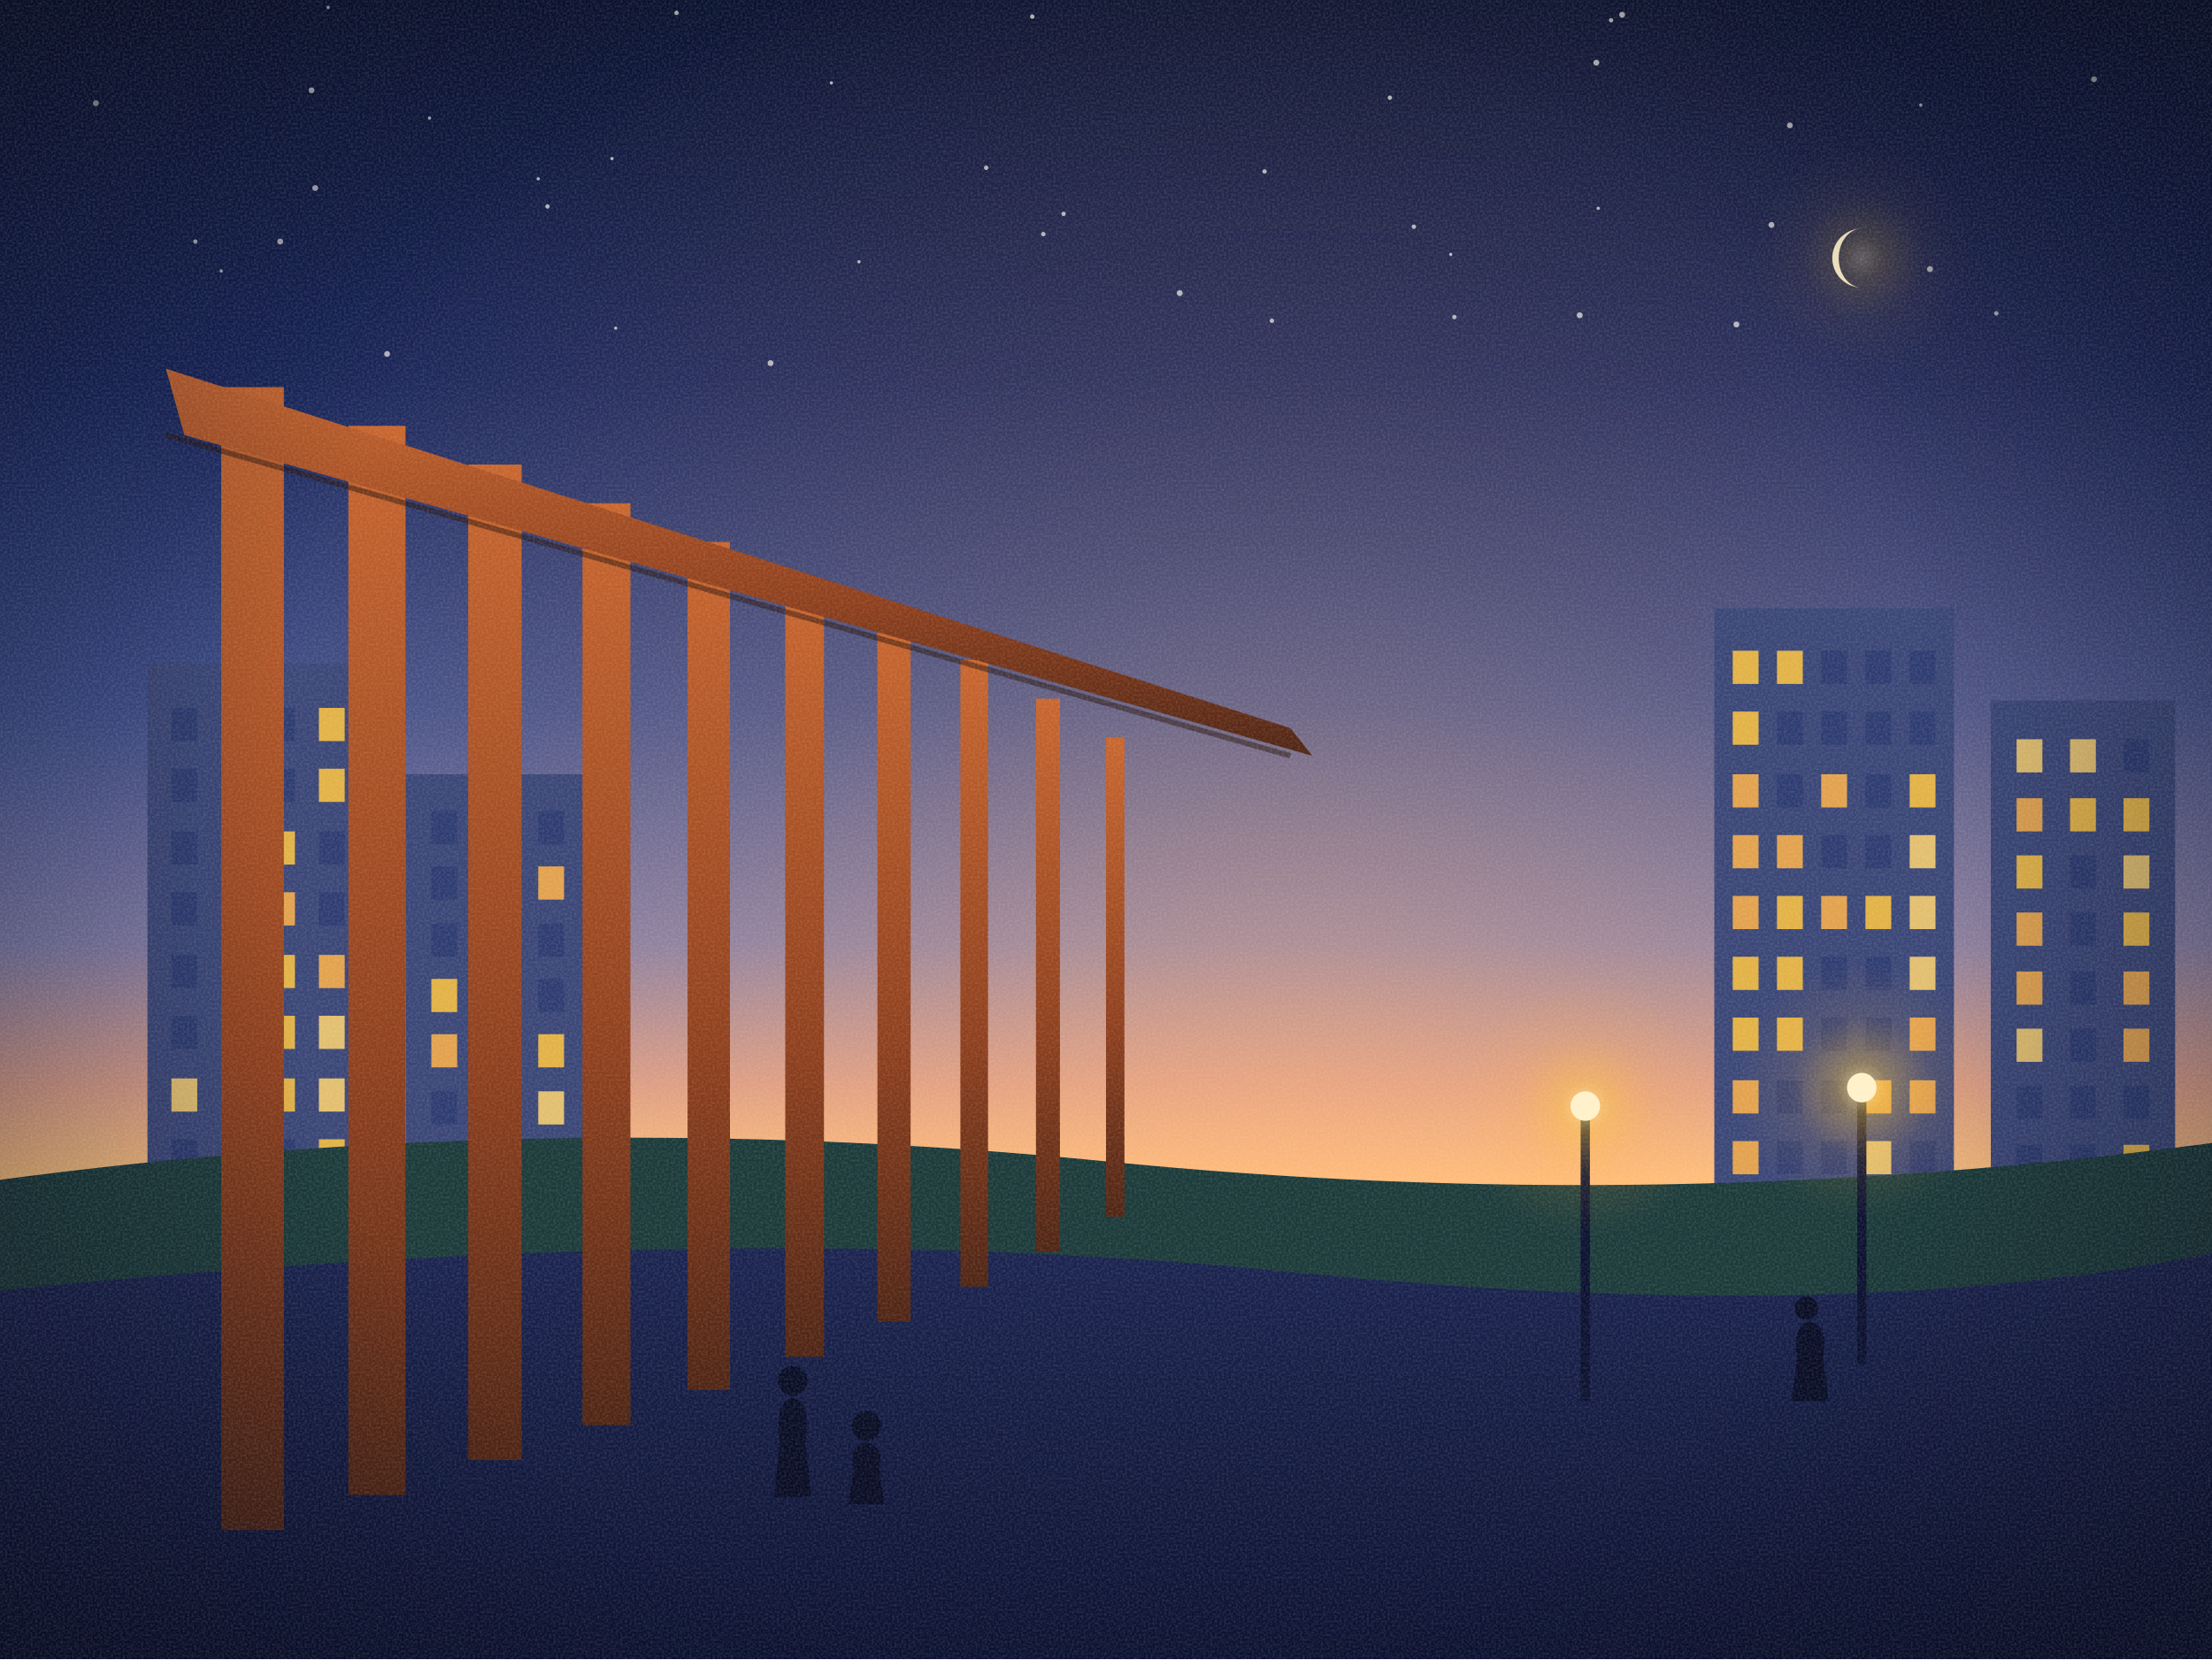
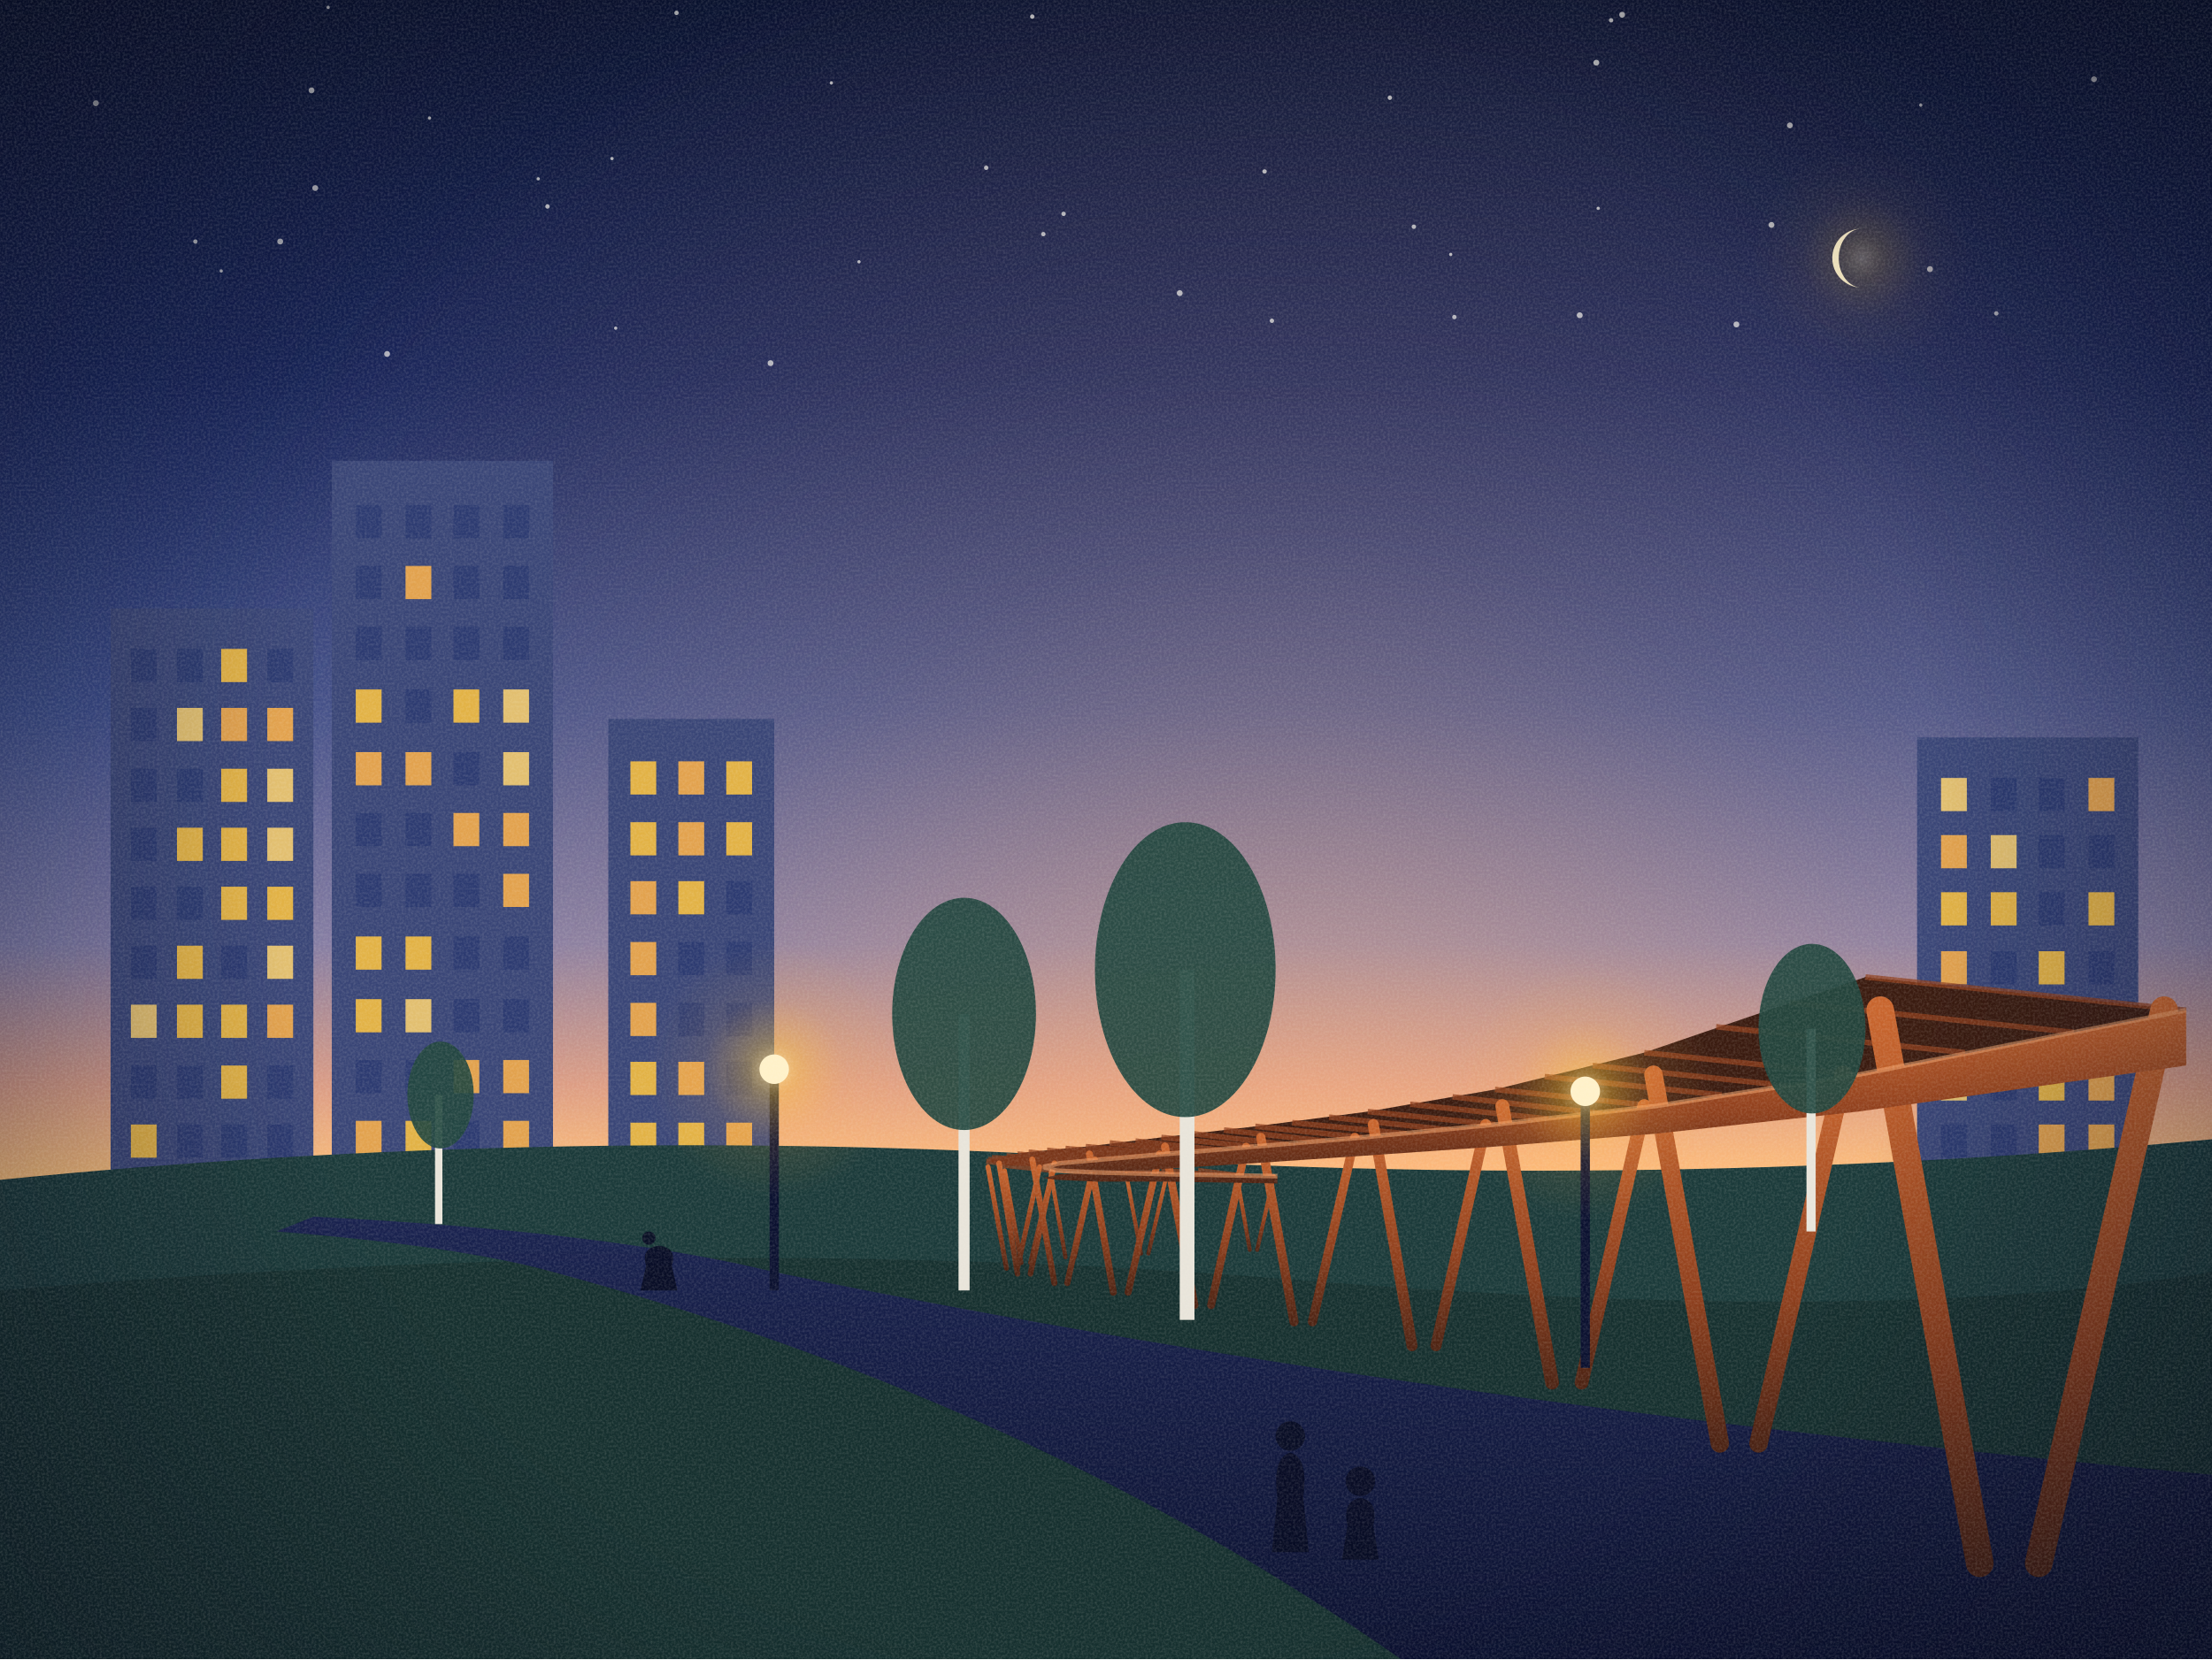
<svg xmlns="http://www.w3.org/2000/svg" viewBox="0 0 1200 900" width="1200" height="900" role="img" aria-labelledby="t d">
  <defs>
    <linearGradient id="sky" x1="0" y1="0" x2="0" y2="640" gradientUnits="userSpaceOnUse">
      <stop offset="0" stop-color="#0A1230" />
      <stop offset=".32" stop-color="#17245A" />
      <stop offset=".6" stop-color="#3B4C8A" />
      <stop offset=".8" stop-color="#7C79A6" />
      <stop offset=".92" stop-color="#D79A86" />
      <stop offset="1" stop-color="#FFC27A" />
    </linearGradient>
    <radialGradient id="zar" cx="700" cy="640" r="700" gradientUnits="userSpaceOnUse">
      <stop offset="0" stop-color="#FFB27A" stop-opacity=".5" />
      <stop offset=".5" stop-color="#FFB27A" stop-opacity=".16" />
      <stop offset="1" stop-color="#FFB27A" stop-opacity="0" />
    </radialGradient>
    <radialGradient id="gl">
      <stop offset="0" stop-color="#FFE7A6" stop-opacity=".95" />
      <stop offset=".2" stop-color="#FFC53D" stop-opacity=".5" />
      <stop offset=".55" stop-color="#FFB347" stop-opacity=".14" />
      <stop offset="1" stop-color="#FFB347" stop-opacity="0" />
    </radialGradient>
    <radialGradient id="vig" cx="600" cy="450" r="820" gradientUnits="userSpaceOnUse">
      <stop offset=".55" stop-color="#050818" stop-opacity="0" />
      <stop offset="1" stop-color="#050818" stop-opacity=".62" />
    </radialGradient>
    <linearGradient id="gnd" x1="0" y1="0" x2="0" y2="1">
      <stop offset="0" stop-color="#1A2350" />
      <stop offset="1" stop-color="#0B1130" />
    </linearGradient>
    <linearGradient id="rust" x1="0" y1="0" x2="0" y2="1">
      <stop offset="0" stop-color="#C8652E" />
      <stop offset=".6" stop-color="#8E3F1D" />
      <stop offset="1" stop-color="#4E2414" />
    </linearGradient>
    <linearGradient id="gold" x1="0" y1="0" x2="1" y2="1">
      <stop offset="0" stop-color="#FFE29A" />
      <stop offset=".45" stop-color="#E0A93E" />
      <stop offset="1" stop-color="#8E6420" />
    </linearGradient>
    <linearGradient id="water" x1="0" y1="0" x2="0" y2="1">
      <stop offset="0" stop-color="#D79A86" stop-opacity=".55" />
      <stop offset=".35" stop-color="#3B4C8A" />
      <stop offset="1" stop-color="#0E1638" />
    </linearGradient>
    <filter id="blur" x="-30%" y="-30%" width="160%" height="160%">
      <feGaussianBlur stdDeviation="12" />
    </filter>
    <filter id="grain" x="0" y="0" width="100%" height="100%">
      <feTurbulence type="fractalNoise" baseFrequency=".8" numOctaves="2" seed="7" stitchTiles="stitch" />
      <feColorMatrix values="0 0 0 0 1 0 0 0 0 .95 0 0 0 0 .85 0 0 0 .5 -.18" />
    </filter>
  </defs>
  <rect width="1200" height="900" fill="url(#sky)" />
  <rect width="1200" height="900" fill="url(#zar)" />
  <g fill="#F3F1EA" opacity=".7">
    <circle cx="971" cy="68" r="1.6" />
    <circle cx="1083" cy="170" r="1.2" />
    <circle cx="292" cy="97" r="0.9" />
    <circle cx="767" cy="123" r="1.2" />
    <circle cx="942" cy="176" r="1.6" />
    <circle cx="466" cy="142" r="0.9" />
    <circle cx="297" cy="112" r="1.2" />
    <circle cx="332" cy="86" r="0.9" />
    <circle cx="120" cy="147" r="0.9" />
    <circle cx="152" cy="131" r="1.6" />
    <circle cx="690" cy="174" r="1.2" />
    <circle cx="178" cy="4" r="0.9" />
    <circle cx="1042" cy="57" r="0.9" />
    <circle cx="867" cy="113" r="0.9" />
    <circle cx="866" cy="34" r="1.6" />
    <circle cx="640" cy="159" r="1.6" />
    <circle cx="334" cy="178" r="0.9" />
    <circle cx="1136" cy="43" r="1.6" />
    <circle cx="171" cy="102" r="1.6" />
    <circle cx="857" cy="171" r="1.6" />
    <circle cx="961" cy="122" r="1.6" />
    <circle cx="787" cy="138" r="0.9" />
    <circle cx="169" cy="49" r="1.6" />
    <circle cx="535" cy="91" r="1.2" />
    <circle cx="789" cy="172" r="1.2" />
    <circle cx="233" cy="64" r="0.9" />
    <circle cx="686" cy="93" r="1.2" />
    <circle cx="1047" cy="146" r="1.6" />
    <circle cx="367" cy="7" r="1.2" />
    <circle cx="880" cy="8" r="1.6" />
    <circle cx="52" cy="56" r="1.6" />
    <circle cx="874" cy="11" r="1.2" />
    <circle cx="418" cy="197" r="1.6" />
    <circle cx="210" cy="192" r="1.6" />
    <circle cx="451" cy="45" r="0.9" />
    <circle cx="560" cy="9" r="1.2" />
    <circle cx="566" cy="127" r="1.2" />
    <circle cx="106" cy="131" r="1.2" />
    <circle cx="754" cy="53" r="1.2" />
    <circle cx="577" cy="116" r="1.2" />
  </g>
  <circle cx="1010" cy="140" r="60" fill="url(#gl)" opacity=".35" />
  <path d="M1010 124a16 16 0 1 0 0 32a12.5 16 0 1 1 0 -32Z" fill="#FFF1C9" />
-   <rect x="80" y="360" width="120" height="300" fill="#3A4677" />
-   <rect x="93" y="384" width="14" height="18" fill="#2B3A70" opacity="0.9" />
-   <rect x="93" y="417" width="14" height="18" fill="#2B3A70" opacity="0.9" />
-   <rect x="93" y="451" width="14" height="18" fill="#2B3A70" opacity="0.9" />
-   <rect x="93" y="484" width="14" height="18" fill="#2B3A70" opacity="0.9" />
-   <rect x="93" y="518" width="14" height="18" fill="#2B3A70" opacity="0.9" />
-   <rect x="93" y="551" width="14" height="18" fill="#2B3A70" opacity="0.9" />
-   <rect x="93" y="585" width="14" height="18" fill="#FFD56E" opacity="0.85" />
-   <rect x="93" y="618" width="14" height="18" fill="#2B3A70" opacity="0.9" />
-   <rect x="120" y="384" width="14" height="18" fill="#FFC53D" opacity="0.85" />
-   <rect x="120" y="417" width="14" height="18" fill="#2B3A70" opacity="0.9" />
-   <rect x="120" y="451" width="14" height="18" fill="#FFD56E" opacity="0.85" />
-   <rect x="120" y="484" width="14" height="18" fill="#2B3A70" opacity="0.9" />
-   <rect x="120" y="518" width="14" height="18" fill="#FFC53D" opacity="0.85" />
-   <rect x="120" y="551" width="14" height="18" fill="#2B3A70" opacity="0.9" />
-   <rect x="120" y="585" width="14" height="18" fill="#FFC53D" opacity="0.85" />
-   <rect x="120" y="618" width="14" height="18" fill="#FFC53D" opacity="0.85" />
-   <rect x="146" y="384" width="14" height="18" fill="#2B3A70" opacity="0.9" />
-   <rect x="146" y="417" width="14" height="18" fill="#2B3A70" opacity="0.9" />
-   <rect x="146" y="451" width="14" height="18" fill="#FFC53D" opacity="0.85" />
-   <rect x="146" y="484" width="14" height="18" fill="#FFB347" opacity="0.85" />
-   <rect x="146" y="518" width="14" height="18" fill="#FFC53D" opacity="0.85" />
-   <rect x="146" y="551" width="14" height="18" fill="#FFC53D" opacity="0.85" />
-   <rect x="146" y="585" width="14" height="18" fill="#FFC53D" opacity="0.85" />
-   <rect x="146" y="618" width="14" height="18" fill="#2B3A70" opacity="0.9" />
-   <rect x="173" y="384" width="14" height="18" fill="#FFC53D" opacity="0.85" />
-   <rect x="173" y="417" width="14" height="18" fill="#FFC53D" opacity="0.85" />
-   <rect x="173" y="451" width="14" height="18" fill="#2B3A70" opacity="0.9" />
-   <rect x="173" y="484" width="14" height="18" fill="#2B3A70" opacity="0.9" />
-   <rect x="173" y="518" width="14" height="18" fill="#FFB347" opacity="0.85" />
-   <rect x="173" y="551" width="14" height="18" fill="#FFD56E" opacity="0.85" />
-   <rect x="173" y="585" width="14" height="18" fill="#FFD56E" opacity="0.85" />
-   <rect x="173" y="618" width="14" height="18" fill="#FFC53D" opacity="0.85" />
-   <rect x="220" y="420" width="100" height="240" fill="#3A4677" />
-   <rect x="234" y="440" width="14" height="18" fill="#2B3A70" opacity="0.9" />
-   <rect x="234" y="470" width="14" height="18" fill="#2B3A70" opacity="0.9" />
-   <rect x="234" y="501" width="14" height="18" fill="#2B3A70" opacity="0.9" />
-   <rect x="234" y="531" width="14" height="18" fill="#FFC53D" opacity="0.85" />
-   <rect x="234" y="561" width="14" height="18" fill="#FFB347" opacity="0.85" />
-   <rect x="234" y="592" width="14" height="18" fill="#2B3A70" opacity="0.9" />
-   <rect x="234" y="622" width="14" height="18" fill="#2B3A70" opacity="0.9" />
-   <rect x="263" y="440" width="14" height="18" fill="#FFC53D" opacity="0.85" />
-   <rect x="263" y="470" width="14" height="18" fill="#FFC53D" opacity="0.85" />
-   <rect x="263" y="501" width="14" height="18" fill="#2B3A70" opacity="0.9" />
-   <rect x="263" y="531" width="14" height="18" fill="#FFB347" opacity="0.85" />
-   <rect x="263" y="561" width="14" height="18" fill="#2B3A70" opacity="0.9" />
-   <rect x="263" y="592" width="14" height="18" fill="#FFB347" opacity="0.85" />
-   <rect x="263" y="622" width="14" height="18" fill="#2B3A70" opacity="0.9" />
-   <rect x="292" y="440" width="14" height="18" fill="#2B3A70" opacity="0.9" />
-   <rect x="292" y="470" width="14" height="18" fill="#FFB347" opacity="0.85" />
-   <rect x="292" y="501" width="14" height="18" fill="#2B3A70" opacity="0.9" />
-   <rect x="292" y="531" width="14" height="18" fill="#2B3A70" opacity="0.9" />
-   <rect x="292" y="561" width="14" height="18" fill="#FFC53D" opacity="0.85" />
-   <rect x="292" y="592" width="14" height="18" fill="#FFD56E" opacity="0.85" />
-   <rect x="292" y="622" width="14" height="18" fill="#2B3A70" opacity="0.9" />
-   <rect x="930" y="330" width="130" height="330" fill="#3A4677" />
-   <rect x="940" y="353" width="14" height="18" fill="#FFC53D" opacity="0.85" />
-   <rect x="940" y="386" width="14" height="18" fill="#FFC53D" opacity="0.85" />
-   <rect x="940" y="420" width="14" height="18" fill="#FFB347" opacity="0.85" />
-   <rect x="940" y="453" width="14" height="18" fill="#FFB347" opacity="0.85" />
-   <rect x="940" y="486" width="14" height="18" fill="#FFB347" opacity="0.85" />
-   <rect x="940" y="519" width="14" height="18" fill="#FFC53D" opacity="0.85" />
-   <rect x="940" y="552" width="14" height="18" fill="#FFC53D" opacity="0.85" />
-   <rect x="940" y="586" width="14" height="18" fill="#FFB347" opacity="0.85" />
-   <rect x="940" y="619" width="14" height="18" fill="#FFB347" opacity="0.85" />
-   <rect x="964" y="353" width="14" height="18" fill="#FFC53D" opacity="0.85" />
-   <rect x="964" y="386" width="14" height="18" fill="#2B3A70" opacity="0.9" />
-   <rect x="964" y="420" width="14" height="18" fill="#2B3A70" opacity="0.9" />
-   <rect x="964" y="453" width="14" height="18" fill="#FFB347" opacity="0.85" />
-   <rect x="964" y="486" width="14" height="18" fill="#FFC53D" opacity="0.85" />
-   <rect x="964" y="519" width="14" height="18" fill="#FFC53D" opacity="0.85" />
-   <rect x="964" y="552" width="14" height="18" fill="#FFC53D" opacity="0.85" />
-   <rect x="964" y="586" width="14" height="18" fill="#2B3A70" opacity="0.9" />
-   <rect x="964" y="619" width="14" height="18" fill="#2B3A70" opacity="0.9" />
-   <rect x="988" y="353" width="14" height="18" fill="#2B3A70" opacity="0.9" />
-   <rect x="988" y="386" width="14" height="18" fill="#2B3A70" opacity="0.9" />
-   <rect x="988" y="420" width="14" height="18" fill="#FFB347" opacity="0.85" />
-   <rect x="988" y="453" width="14" height="18" fill="#2B3A70" opacity="0.9" />
-   <rect x="988" y="486" width="14" height="18" fill="#FFB347" opacity="0.85" />
-   <rect x="988" y="519" width="14" height="18" fill="#2B3A70" opacity="0.9" />
-   <rect x="988" y="552" width="14" height="18" fill="#2B3A70" opacity="0.9" />
-   <rect x="988" y="586" width="14" height="18" fill="#2B3A70" opacity="0.9" />
-   <rect x="988" y="619" width="14" height="18" fill="#2B3A70" opacity="0.9" />
-   <rect x="1012" y="353" width="14" height="18" fill="#2B3A70" opacity="0.9" />
-   <rect x="1012" y="386" width="14" height="18" fill="#2B3A70" opacity="0.9" />
-   <rect x="1012" y="420" width="14" height="18" fill="#2B3A70" opacity="0.9" />
-   <rect x="1012" y="453" width="14" height="18" fill="#2B3A70" opacity="0.9" />
-   <rect x="1012" y="486" width="14" height="18" fill="#FFC53D" opacity="0.85" />
-   <rect x="1012" y="519" width="14" height="18" fill="#2B3A70" opacity="0.9" />
-   <rect x="1012" y="552" width="14" height="18" fill="#2B3A70" opacity="0.9" />
-   <rect x="1012" y="586" width="14" height="18" fill="#FFB347" opacity="0.85" />
-   <rect x="1012" y="619" width="14" height="18" fill="#FFD56E" opacity="0.85" />
-   <rect x="1036" y="353" width="14" height="18" fill="#2B3A70" opacity="0.9" />
-   <rect x="1036" y="386" width="14" height="18" fill="#2B3A70" opacity="0.9" />
-   <rect x="1036" y="420" width="14" height="18" fill="#FFC53D" opacity="0.85" />
-   <rect x="1036" y="453" width="14" height="18" fill="#FFD56E" opacity="0.85" />
-   <rect x="1036" y="486" width="14" height="18" fill="#FFD56E" opacity="0.85" />
-   <rect x="1036" y="519" width="14" height="18" fill="#FFD56E" opacity="0.85" />
-   <rect x="1036" y="552" width="14" height="18" fill="#FFB347" opacity="0.85" />
-   <rect x="1036" y="586" width="14" height="18" fill="#FFB347" opacity="0.85" />
-   <rect x="1036" y="619" width="14" height="18" fill="#2B3A70" opacity="0.9" />
-   <rect x="1080" y="380" width="100" height="280" fill="#3A4677" />
-   <rect x="1094" y="401" width="14" height="18" fill="#FFD56E" opacity="0.85" />
-   <rect x="1094" y="433" width="14" height="18" fill="#FFB347" opacity="0.85" />
-   <rect x="1094" y="464" width="14" height="18" fill="#FFC53D" opacity="0.85" />
-   <rect x="1094" y="495" width="14" height="18" fill="#FFB347" opacity="0.85" />
-   <rect x="1094" y="527" width="14" height="18" fill="#FFB347" opacity="0.85" />
-   <rect x="1094" y="558" width="14" height="18" fill="#FFD56E" opacity="0.85" />
-   <rect x="1094" y="589" width="14" height="18" fill="#2B3A70" opacity="0.9" />
-   <rect x="1094" y="621" width="14" height="18" fill="#2B3A70" opacity="0.9" />
-   <rect x="1123" y="401" width="14" height="18" fill="#FFD56E" opacity="0.85" />
-   <rect x="1123" y="433" width="14" height="18" fill="#FFC53D" opacity="0.85" />
-   <rect x="1123" y="464" width="14" height="18" fill="#2B3A70" opacity="0.9" />
-   <rect x="1123" y="495" width="14" height="18" fill="#2B3A70" opacity="0.9" />
-   <rect x="1123" y="527" width="14" height="18" fill="#2B3A70" opacity="0.9" />
-   <rect x="1123" y="558" width="14" height="18" fill="#2B3A70" opacity="0.9" />
-   <rect x="1123" y="589" width="14" height="18" fill="#2B3A70" opacity="0.9" />
-   <rect x="1123" y="621" width="14" height="18" fill="#2B3A70" opacity="0.9" />
-   <rect x="1152" y="401" width="14" height="18" fill="#2B3A70" opacity="0.9" />
-   <rect x="1152" y="433" width="14" height="18" fill="#FFC53D" opacity="0.85" />
-   <rect x="1152" y="464" width="14" height="18" fill="#FFD56E" opacity="0.85" />
-   <rect x="1152" y="495" width="14" height="18" fill="#FFC53D" opacity="0.85" />
-   <rect x="1152" y="527" width="14" height="18" fill="#FFB347" opacity="0.85" />
-   <rect x="1152" y="558" width="14" height="18" fill="#FFB347" opacity="0.85" />
-   <rect x="1152" y="589" width="14" height="18" fill="#2B3A70" opacity="0.9" />
-   <rect x="1152" y="621" width="14" height="18" fill="#FFC53D" opacity="0.85" />
-   <path d="M0 640Q300 600 600 630T1200 620V900H0Z" fill="#1B3A3A" />
-   <path d="M0 700Q400 660 700 690T1200 680V900H0Z" fill="url(#gnd)" />
-   <rect x="120" y="210" width="34" height="620" fill="url(#rust)" />
-   <rect x="189" y="231" width="31" height="580" fill="url(#rust)" />
-   <rect x="254" y="252" width="29" height="540" fill="url(#rust)" />
-   <rect x="316" y="273" width="26" height="500" fill="url(#rust)" />
-   <rect x="373" y="294" width="23" height="460" fill="url(#rust)" />
-   <rect x="426" y="316" width="21" height="420" fill="url(#rust)" />
-   <rect x="476" y="337" width="18" height="380" fill="url(#rust)" />
-   <rect x="521" y="358" width="15" height="340" fill="url(#rust)" />
-   <rect x="562" y="379" width="13" height="300" fill="url(#rust)" />
-   <rect x="600" y="400" width="10" height="260" fill="url(#rust)" />
-   <path d="M90 200L700 395L712 410L100 236Z" fill="url(#rust)" />
-   <path d="M90 236L700 410" stroke="#2A140B" stroke-width="3" opacity=".5" />
-   <path d="M860 760v-160" stroke="#0B1130" stroke-width="5" />
-   <circle cx="860" cy="600" r="70" fill="url(#gl)" opacity=".8" />
-   <circle cx="860" cy="600" r="8" fill="#FFF1C9" />
-   <path d="M1010 740v-150" stroke="#0B1130" stroke-width="5" />
-   <circle cx="1010" cy="590" r="70" fill="url(#gl)" opacity=".8" />
-   <circle cx="1010" cy="590" r="8" fill="#FFF1C9" />
+   <rect x="60" y="330" width="110" height="320" fill="#3A4677" />
+   <rect x="71" y="352" width="14" height="18" fill="#2B3A70" opacity="0.9" />
+   <rect x="71" y="384" width="14" height="18" fill="#2B3A70" opacity="0.9" />
+   <rect x="71" y="417" width="14" height="18" fill="#2B3A70" opacity="0.9" />
+   <rect x="71" y="449" width="14" height="18" fill="#2B3A70" opacity="0.9" />
+   <rect x="71" y="481" width="14" height="18" fill="#2B3A70" opacity="0.9" />
+   <rect x="71" y="513" width="14" height="18" fill="#2B3A70" opacity="0.9" />
+   <rect x="71" y="545" width="14" height="18" fill="#FFD56E" opacity="0.85" />
+   <rect x="71" y="578" width="14" height="18" fill="#2B3A70" opacity="0.9" />
+   <rect x="71" y="610" width="14" height="18" fill="#FFC53D" opacity="0.85" />
+   <rect x="96" y="352" width="14" height="18" fill="#2B3A70" opacity="0.9" />
+   <rect x="96" y="384" width="14" height="18" fill="#FFD56E" opacity="0.85" />
+   <rect x="96" y="417" width="14" height="18" fill="#2B3A70" opacity="0.9" />
+   <rect x="96" y="449" width="14" height="18" fill="#FFC53D" opacity="0.85" />
+   <rect x="96" y="481" width="14" height="18" fill="#2B3A70" opacity="0.9" />
+   <rect x="96" y="513" width="14" height="18" fill="#FFC53D" opacity="0.85" />
+   <rect x="96" y="545" width="14" height="18" fill="#FFC53D" opacity="0.85" />
+   <rect x="96" y="578" width="14" height="18" fill="#2B3A70" opacity="0.9" />
+   <rect x="96" y="610" width="14" height="18" fill="#2B3A70" opacity="0.9" />
+   <rect x="120" y="352" width="14" height="18" fill="#FFC53D" opacity="0.85" />
+   <rect x="120" y="384" width="14" height="18" fill="#FFB347" opacity="0.85" />
+   <rect x="120" y="417" width="14" height="18" fill="#FFC53D" opacity="0.85" />
+   <rect x="120" y="449" width="14" height="18" fill="#FFC53D" opacity="0.85" />
+   <rect x="120" y="481" width="14" height="18" fill="#FFC53D" opacity="0.85" />
+   <rect x="120" y="513" width="14" height="18" fill="#2B3A70" opacity="0.9" />
+   <rect x="120" y="545" width="14" height="18" fill="#FFC53D" opacity="0.85" />
+   <rect x="120" y="578" width="14" height="18" fill="#FFC53D" opacity="0.85" />
+   <rect x="120" y="610" width="14" height="18" fill="#2B3A70" opacity="0.9" />
+   <rect x="145" y="352" width="14" height="18" fill="#2B3A70" opacity="0.9" />
+   <rect x="145" y="384" width="14" height="18" fill="#FFB347" opacity="0.85" />
+   <rect x="145" y="417" width="14" height="18" fill="#FFD56E" opacity="0.85" />
+   <rect x="145" y="449" width="14" height="18" fill="#FFD56E" opacity="0.85" />
+   <rect x="145" y="481" width="14" height="18" fill="#FFC53D" opacity="0.85" />
+   <rect x="145" y="513" width="14" height="18" fill="#FFD56E" opacity="0.85" />
+   <rect x="145" y="545" width="14" height="18" fill="#FFB347" opacity="0.85" />
+   <rect x="145" y="578" width="14" height="18" fill="#2B3A70" opacity="0.9" />
+   <rect x="145" y="610" width="14" height="18" fill="#2B3A70" opacity="0.9" />
+   <rect x="180" y="250" width="120" height="400" fill="#3A4677" />
+   <rect x="193" y="274" width="14" height="18" fill="#2B3A70" opacity="0.9" />
+   <rect x="193" y="307" width="14" height="18" fill="#2B3A70" opacity="0.9" />
+   <rect x="193" y="340" width="14" height="18" fill="#2B3A70" opacity="0.9" />
+   <rect x="193" y="374" width="14" height="18" fill="#FFC53D" opacity="0.85" />
+   <rect x="193" y="408" width="14" height="18" fill="#FFB347" opacity="0.85" />
+   <rect x="193" y="441" width="14" height="18" fill="#2B3A70" opacity="0.9" />
+   <rect x="193" y="474" width="14" height="18" fill="#2B3A70" opacity="0.9" />
+   <rect x="193" y="508" width="14" height="18" fill="#FFC53D" opacity="0.85" />
+   <rect x="193" y="542" width="14" height="18" fill="#FFC53D" opacity="0.85" />
+   <rect x="193" y="575" width="14" height="18" fill="#2B3A70" opacity="0.9" />
+   <rect x="193" y="608" width="14" height="18" fill="#FFB347" opacity="0.85" />
+   <rect x="220" y="274" width="14" height="18" fill="#2B3A70" opacity="0.9" />
+   <rect x="220" y="307" width="14" height="18" fill="#FFB347" opacity="0.85" />
+   <rect x="220" y="340" width="14" height="18" fill="#2B3A70" opacity="0.9" />
+   <rect x="220" y="374" width="14" height="18" fill="#2B3A70" opacity="0.9" />
+   <rect x="220" y="408" width="14" height="18" fill="#FFB347" opacity="0.85" />
+   <rect x="220" y="441" width="14" height="18" fill="#2B3A70" opacity="0.9" />
+   <rect x="220" y="474" width="14" height="18" fill="#2B3A70" opacity="0.9" />
+   <rect x="220" y="508" width="14" height="18" fill="#FFC53D" opacity="0.85" />
+   <rect x="220" y="542" width="14" height="18" fill="#FFD56E" opacity="0.85" />
+   <rect x="220" y="575" width="14" height="18" fill="#2B3A70" opacity="0.9" />
+   <rect x="220" y="608" width="14" height="18" fill="#FFC53D" opacity="0.85" />
+   <rect x="246" y="274" width="14" height="18" fill="#2B3A70" opacity="0.9" />
+   <rect x="246" y="307" width="14" height="18" fill="#2B3A70" opacity="0.9" />
+   <rect x="246" y="340" width="14" height="18" fill="#2B3A70" opacity="0.9" />
+   <rect x="246" y="374" width="14" height="18" fill="#FFC53D" opacity="0.85" />
+   <rect x="246" y="408" width="14" height="18" fill="#2B3A70" opacity="0.9" />
+   <rect x="246" y="441" width="14" height="18" fill="#FFB347" opacity="0.85" />
+   <rect x="246" y="474" width="14" height="18" fill="#2B3A70" opacity="0.9" />
+   <rect x="246" y="508" width="14" height="18" fill="#2B3A70" opacity="0.9" />
+   <rect x="246" y="542" width="14" height="18" fill="#2B3A70" opacity="0.9" />
+   <rect x="246" y="575" width="14" height="18" fill="#FFB347" opacity="0.85" />
+   <rect x="246" y="608" width="14" height="18" fill="#2B3A70" opacity="0.9" />
+   <rect x="273" y="274" width="14" height="18" fill="#2B3A70" opacity="0.9" />
+   <rect x="273" y="307" width="14" height="18" fill="#2B3A70" opacity="0.9" />
+   <rect x="273" y="340" width="14" height="18" fill="#2B3A70" opacity="0.9" />
+   <rect x="273" y="374" width="14" height="18" fill="#FFD56E" opacity="0.85" />
+   <rect x="273" y="408" width="14" height="18" fill="#FFD56E" opacity="0.85" />
+   <rect x="273" y="441" width="14" height="18" fill="#FFB347" opacity="0.85" />
+   <rect x="273" y="474" width="14" height="18" fill="#FFB347" opacity="0.85" />
+   <rect x="273" y="508" width="14" height="18" fill="#2B3A70" opacity="0.9" />
+   <rect x="273" y="542" width="14" height="18" fill="#2B3A70" opacity="0.9" />
+   <rect x="273" y="575" width="14" height="18" fill="#FFB347" opacity="0.85" />
+   <rect x="273" y="608" width="14" height="18" fill="#FFB347" opacity="0.85" />
+   <rect x="330" y="390" width="90" height="260" fill="#3A4677" />
+   <rect x="342" y="413" width="14" height="18" fill="#FFC53D" opacity="0.85" />
+   <rect x="342" y="446" width="14" height="18" fill="#FFC53D" opacity="0.85" />
+   <rect x="342" y="478" width="14" height="18" fill="#FFB347" opacity="0.85" />
+   <rect x="342" y="511" width="14" height="18" fill="#FFB347" opacity="0.85" />
+   <rect x="342" y="544" width="14" height="18" fill="#FFB347" opacity="0.85" />
+   <rect x="342" y="576" width="14" height="18" fill="#FFC53D" opacity="0.85" />
+   <rect x="342" y="609" width="14" height="18" fill="#FFC53D" opacity="0.85" />
+   <rect x="368" y="413" width="14" height="18" fill="#FFB347" opacity="0.85" />
+   <rect x="368" y="446" width="14" height="18" fill="#FFB347" opacity="0.85" />
+   <rect x="368" y="478" width="14" height="18" fill="#FFC53D" opacity="0.85" />
+   <rect x="368" y="511" width="14" height="18" fill="#2B3A70" opacity="0.9" />
+   <rect x="368" y="544" width="14" height="18" fill="#2B3A70" opacity="0.9" />
+   <rect x="368" y="576" width="14" height="18" fill="#FFB347" opacity="0.85" />
+   <rect x="368" y="609" width="14" height="18" fill="#FFC53D" opacity="0.85" />
+   <rect x="394" y="413" width="14" height="18" fill="#FFC53D" opacity="0.85" />
+   <rect x="394" y="446" width="14" height="18" fill="#FFC53D" opacity="0.85" />
+   <rect x="394" y="478" width="14" height="18" fill="#2B3A70" opacity="0.9" />
+   <rect x="394" y="511" width="14" height="18" fill="#2B3A70" opacity="0.9" />
+   <rect x="394" y="544" width="14" height="18" fill="#2B3A70" opacity="0.9" />
+   <rect x="394" y="576" width="14" height="18" fill="#2B3A70" opacity="0.9" />
+   <rect x="394" y="609" width="14" height="18" fill="#FFB347" opacity="0.85" />
+   <rect x="1040" y="400" width="120" height="250" fill="#3A4677" />
+   <rect x="1053" y="422" width="14" height="18" fill="#FFD56E" opacity="0.85" />
+   <rect x="1053" y="453" width="14" height="18" fill="#FFB347" opacity="0.85" />
+   <rect x="1053" y="484" width="14" height="18" fill="#FFC53D" opacity="0.85" />
+   <rect x="1053" y="516" width="14" height="18" fill="#FFB347" opacity="0.85" />
+   <rect x="1053" y="548" width="14" height="18" fill="#FFB347" opacity="0.85" />
+   <rect x="1053" y="579" width="14" height="18" fill="#FFD56E" opacity="0.85" />
+   <rect x="1053" y="610" width="14" height="18" fill="#2B3A70" opacity="0.9" />
+   <rect x="1080" y="422" width="14" height="18" fill="#2B3A70" opacity="0.9" />
+   <rect x="1080" y="453" width="14" height="18" fill="#FFD56E" opacity="0.85" />
+   <rect x="1080" y="484" width="14" height="18" fill="#FFC53D" opacity="0.85" />
+   <rect x="1080" y="516" width="14" height="18" fill="#2B3A70" opacity="0.9" />
+   <rect x="1080" y="548" width="14" height="18" fill="#2B3A70" opacity="0.9" />
+   <rect x="1080" y="579" width="14" height="18" fill="#2B3A70" opacity="0.9" />
+   <rect x="1080" y="610" width="14" height="18" fill="#2B3A70" opacity="0.9" />
+   <rect x="1106" y="422" width="14" height="18" fill="#2B3A70" opacity="0.9" />
+   <rect x="1106" y="453" width="14" height="18" fill="#2B3A70" opacity="0.9" />
+   <rect x="1106" y="484" width="14" height="18" fill="#2B3A70" opacity="0.9" />
+   <rect x="1106" y="516" width="14" height="18" fill="#FFC53D" opacity="0.85" />
+   <rect x="1106" y="548" width="14" height="18" fill="#FFD56E" opacity="0.85" />
+   <rect x="1106" y="579" width="14" height="18" fill="#FFC53D" opacity="0.85" />
+   <rect x="1106" y="610" width="14" height="18" fill="#FFB347" opacity="0.85" />
+   <rect x="1133" y="422" width="14" height="18" fill="#FFB347" opacity="0.85" />
+   <rect x="1133" y="453" width="14" height="18" fill="#2B3A70" opacity="0.9" />
+   <rect x="1133" y="484" width="14" height="18" fill="#FFC53D" opacity="0.85" />
+   <rect x="1133" y="516" width="14" height="18" fill="#2B3A70" opacity="0.9" />
+   <rect x="1133" y="548" width="14" height="18" fill="#2B3A70" opacity="0.9" />
+   <rect x="1133" y="579" width="14" height="18" fill="#FFB347" opacity="0.85" />
+   <rect x="1133" y="610" width="14" height="18" fill="#FFB347" opacity="0.85" />
+   <path d="M0 640Q300 610 600 628T1200 618V900H0Z" fill="#1B3A3A" />
+   <path d="M0 700Q380 668 700 694T1200 690V900H0Z" fill="#16302F" />
+   <path d="M1200 900L760 900Q560 760 300 690Q250 676 150 668L170 660Q330 668 420 690Q760 760 1200 800Z" fill="url(#gnd)" />
+   <path d="M1012 530L892 571L811 591L742 603L681 611L630 617L589 622L558 625L540 628L535 630L544 632L568 633L610 635L670 636L693 638L635 637L595 636L573 635L566 633L575 631L597 629L632 626L680 622L739 617L811 610L898 600L1008 583L1186 548Z" fill="#3A1B10" />
+   <g stroke="#8E3F1D" stroke-width="3" opacity=".75">
+     <path d="M610 635L635 637" />
+     <path d="M630 635L655 637" />
+     <path d="M650 635L674 638" />
+     <path d="M568 633L595 636" />
+     <path d="M583 634L609 636" />
+     <path d="M596 634L622 637" />
+     <path d="M544 632L573 635" />
+     <path d="M552 632L580 635" />
+     <path d="M560 633L588 636" />
+     <path d="M535 630L566 633" />
+     <path d="M538 630L569 634" />
+     <path d="M541 631L571 634" />
+     <path d="M540 628L575 631" />
+     <path d="M538 628L572 632" />
+     <path d="M536 629L569 632" />
+     <path d="M558 625L597 629" />
+     <path d="M552 626L589 630" />
+     <path d="M546 627L582 630" />
+     <path d="M589 622L632 626" />
+     <path d="M578 623L620 627" />
+     <path d="M568 624L609 628" />
+     <path d="M630 617L680 622" />
+     <path d="M616 619L663 624" />
+     <path d="M602 620L648 625" />
+     <path d="M681 611L739 617" />
+     <path d="M664 613L719 619" />
+     <path d="M647 615L699 621" />
+     <path d="M742 603L811 610" />
+     <path d="M721 606L787 613" />
+     <path d="M701 609L763 615" />
+     <path d="M811 591L898 600" />
+     <path d="M788 595L869 604" />
+     <path d="M765 599L840 607" />
+     <path d="M892 571L1008 583" />
+     <path d="M864 578L970 589" />
+     <path d="M838 584L934 594" />
+     <path d="M1012 530L1186 548" />
+     <path d="M971 544L1125 560" />
+     <path d="M931 557L1066 571" />
+   </g>
+   <path d="M678 678L671 638M682 678L691 638" stroke="url(#rust)" stroke-width="2.2" stroke-linecap="round" />
+   <path d="M619 680L611 637M623 680L633 637" stroke="url(#rust)" stroke-width="2.2" stroke-linecap="round" />
+   <path d="M578 682L570 636M583 682L593 636" stroke="url(#rust)" stroke-width="2.3" stroke-linecap="round" />
+   <path d="M554 685L545 635M559 685L571 635" stroke="url(#rust)" stroke-width="2.5" stroke-linecap="round" />
+   <path d="M546 688L536 633M552 688L564 633" stroke="url(#rust)" stroke-width="2.7" stroke-linecap="round" />
+   <path d="M552 691L542 631M559 691L572 631" stroke="url(#rust)" stroke-width="3.0" stroke-linecap="round" />
+   <path d="M572 696L560 629M579 696L594 629" stroke="url(#rust)" stroke-width="3.3" stroke-linecap="round" />
+   <path d="M604 701L591 626M612 701L629 626" stroke="url(#rust)" stroke-width="3.8" stroke-linecap="round" />
+   <path d="M648 708L632 622M657 708L676 622" stroke="url(#rust)" stroke-width="4.3" stroke-linecap="round" />
+   <path d="M702 717L684 617M712 717L735 617" stroke="url(#rust)" stroke-width="5.0" stroke-linecap="round" />
+   <path d="M766 730L745 610M779 730L806 610" stroke="url(#rust)" stroke-width="6.0" stroke-linecap="round" />
+   <path d="M842 750L815 600M858 750L892 600" stroke="url(#rust)" stroke-width="7.5" stroke-linecap="round" />
+   <path d="M933 783L897 583M954 783L1000 583" stroke="url(#rust)" stroke-width="10.0" stroke-linecap="round" />
+   <path d="M1074 848L1020 548M1106 848L1174 548" stroke="url(#rust)" stroke-width="15.0" stroke-linecap="round" />
+   <path d="M1186 548L1008 583L898 600L811 610L739 617L680 622L632 626L597 629L575 631L566 633L573 635L595 636L635 637L693 638L693 642L635 641L595 641L573 640L566 639L575 637L597 636L632 634L680 631L739 627L811 622L898 615L1008 603L1186 578Z" fill="url(#rust)" />
+   <path d="M1186 548L1008 583L898 600L811 610L739 617L680 622L632 626L597 629L575 631L566 633L573 635L595 636L635 637L693 638" fill="none" stroke="#F0A26B" stroke-width="2.5" opacity=".55" />
+   <rect x="520" y="550" width="6" height="150" fill="#E8E4DA" />
+   <ellipse cx="523" cy="550" rx="39" ry="63" fill="#22463F" opacity=".92" />
+   <rect x="640" y="526" width="8" height="190" fill="#E8E4DA" />
+   <ellipse cx="643" cy="526" rx="49" ry="80" fill="#22463F" opacity=".92" />
+   <rect x="236" y="594" width="4" height="70" fill="#E8E4DA" />
+   <ellipse cx="239" cy="594" rx="18" ry="29" fill="#22463F" opacity=".92" />
+   <rect x="980" y="558" width="5" height="110" fill="#E8E4DA" />
+   <ellipse cx="983" cy="558" rx="29" ry="46" fill="#22463F" opacity=".92" />
+   <path d="M420 700v-120" stroke="#0B1130" stroke-width="5" />
+   <circle cx="420" cy="580" r="70" fill="url(#gl)" opacity=".8" />
+   <circle cx="420" cy="580" r="8" fill="#FFF1C9" />
+   <path d="M860 742v-150" stroke="#0B1130" stroke-width="5" />
+   <circle cx="860" cy="592" r="70" fill="url(#gl)" opacity=".8" />
+   <circle cx="860" cy="592" r="8" fill="#FFF1C9" />
  <g opacity=".9">
    <g fill="#070B22">
-       <circle cx="430" cy="749.0" r="8.0" />
-       <path d="M420.0 812l3 -29.7q-3 -21.6 7 -24.3h0q10 2.7 7 24.3l3 29.7Z" />
+       <circle cx="700" cy="779.0" r="8.0" />
+       <path d="M690.0 842l3 -29.7q-3 -21.6 7 -24.3h0q10 2.7 7 24.3l3 29.7Z" />
    </g>
    <g fill="#070B22">
-       <circle cx="470" cy="773.52" r="8.0" />
-       <path d="M460.0 816l3 -18.414q-3 -13.392 7 -15.066h0q10 1.674 7 15.066l3 18.414Z" />
+       <circle cx="738" cy="803.52" r="8.0" />
+       <path d="M728.0 846l3 -18.414q-3 -13.392 7 -15.066h0q10 1.674 7 15.066l3 18.414Z" />
    </g>
    <g fill="#070B22">
-       <circle cx="980" cy="709.6" r="6.4" />
-       <path d="M972.0 760l3 -23.76q-3 -17.28 7 -19.44h0q10 2.16 7 19.44l3 23.76Z" />
+       <circle cx="352" cy="671.65" r="3.6" />
+       <path d="M347.5 700l3 -13.365q-3 -9.72 7 -10.935h0q10 1.215 7 10.935l3 13.365Z" />
    </g>
  </g>
  <rect width="1200" height="900" fill="url(#vig)" />
  <rect width="1200" height="900" filter="url(#grain)" opacity=".5" />
</svg>
